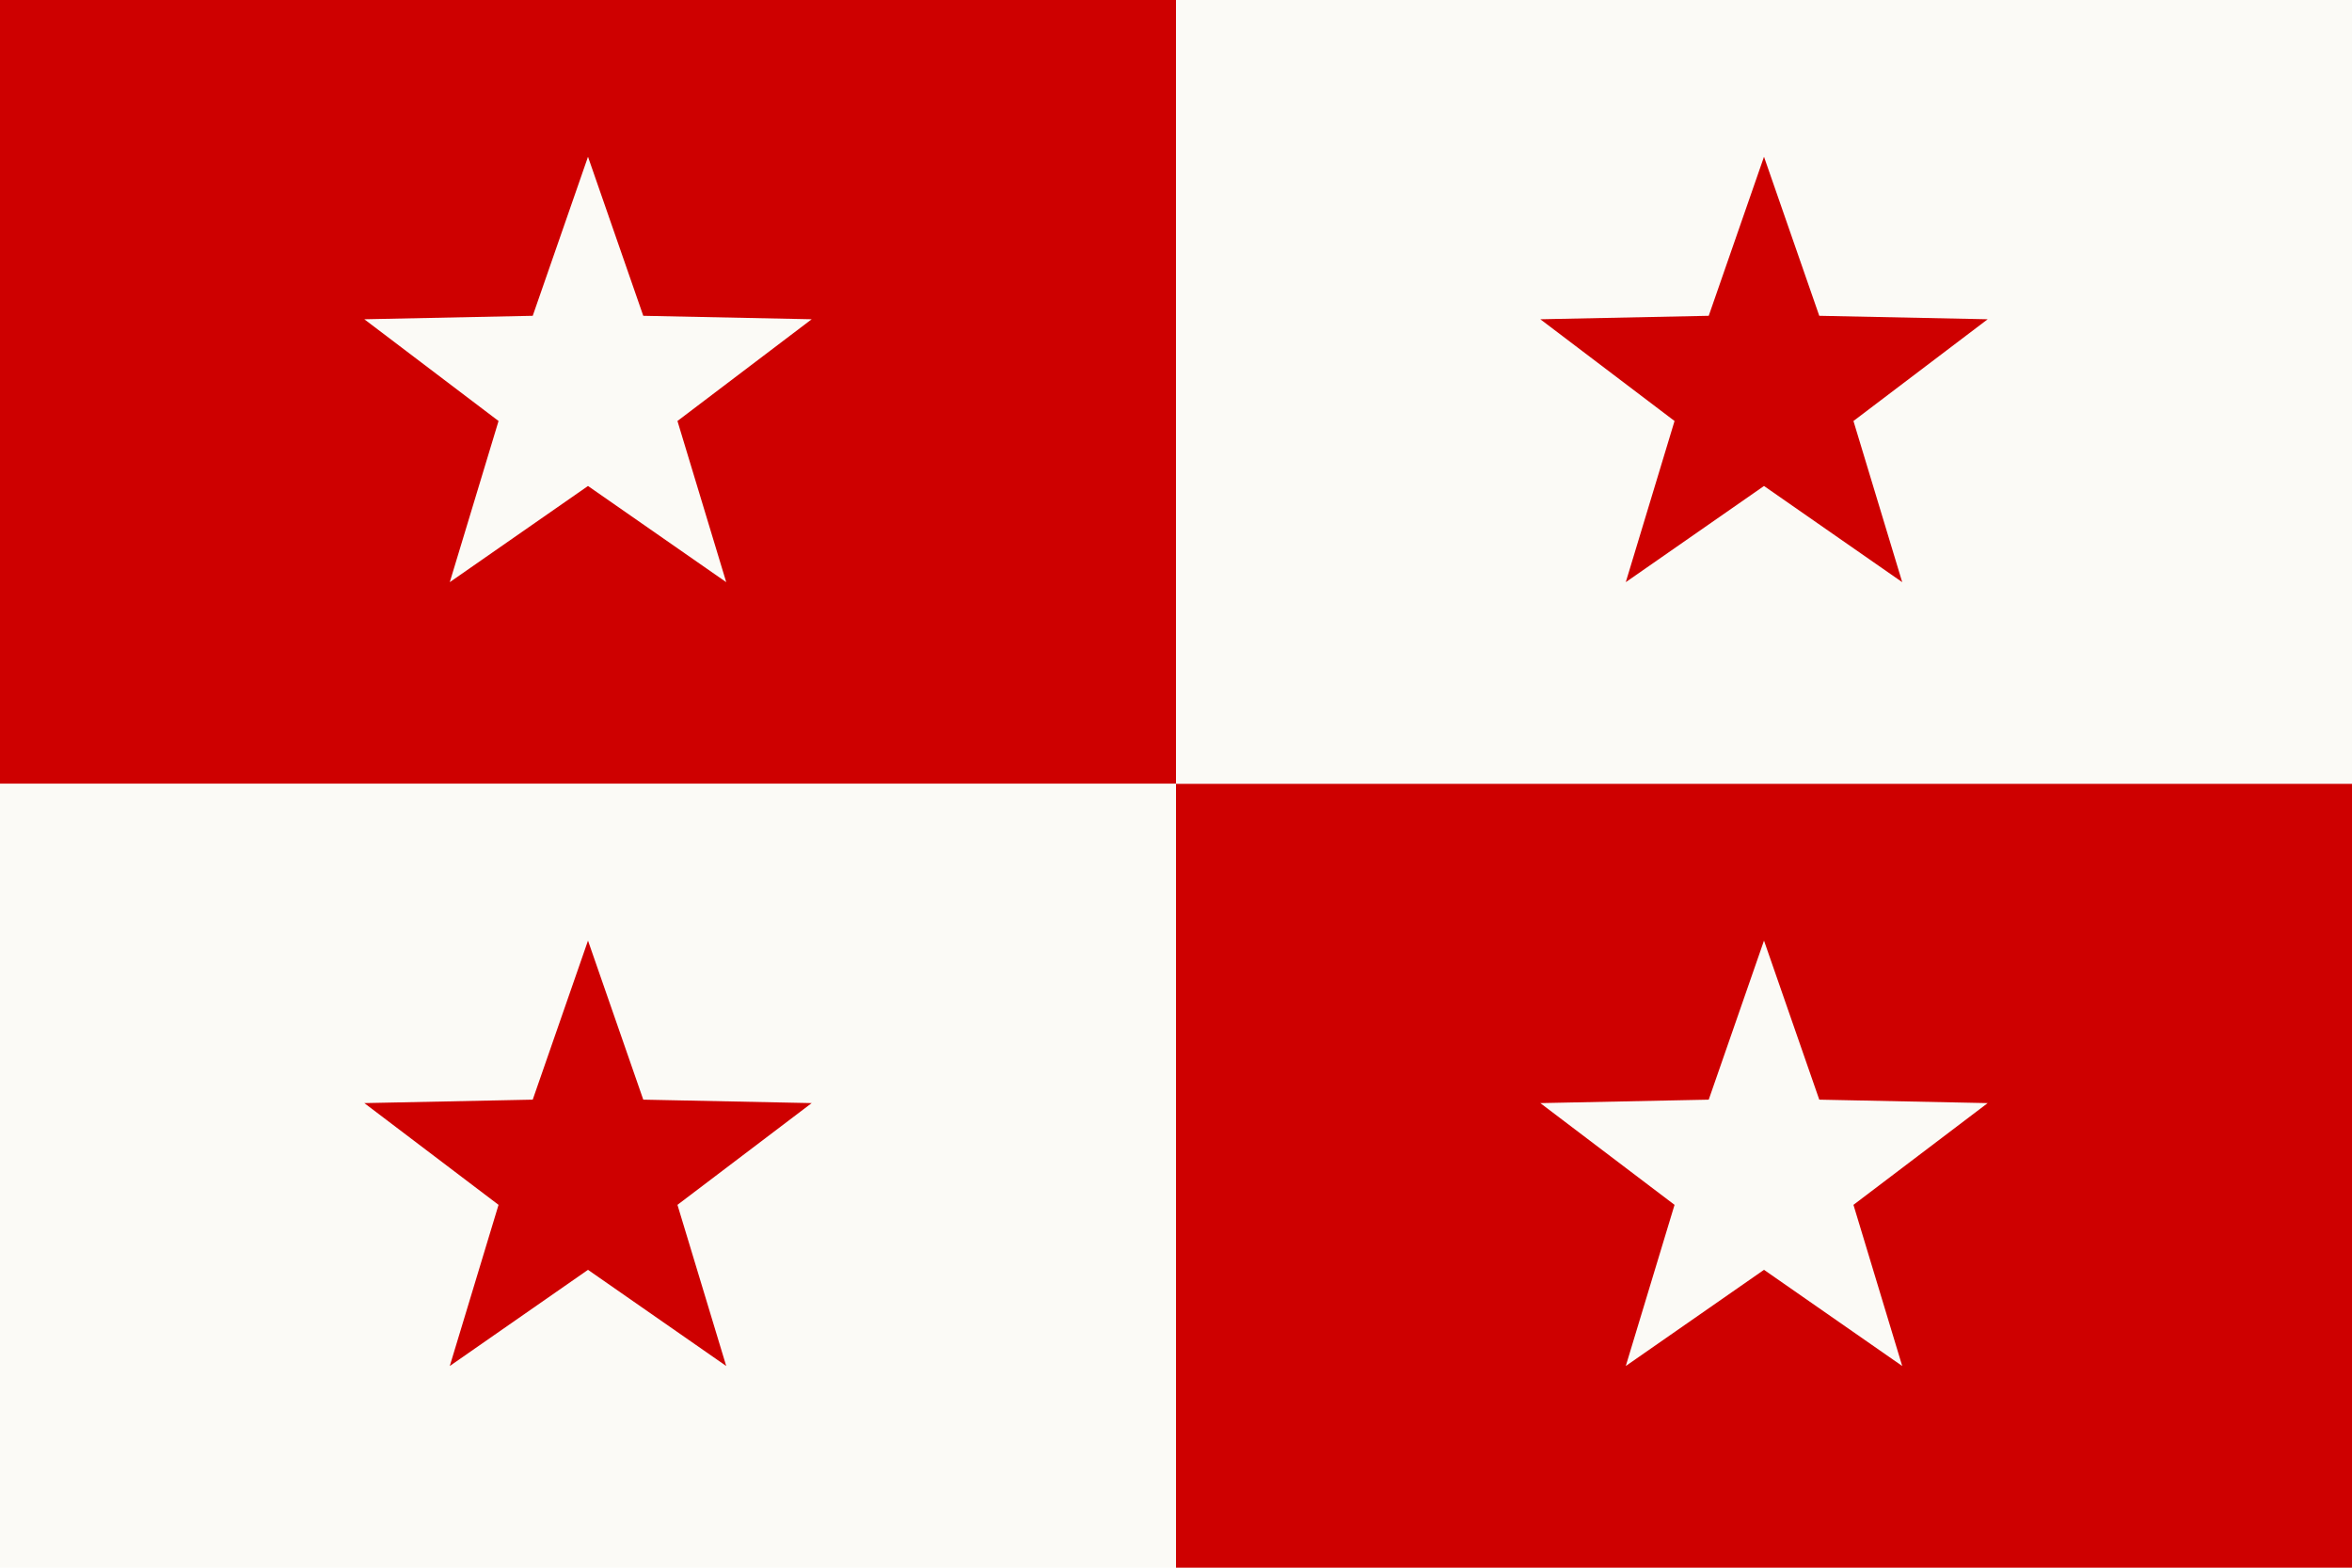
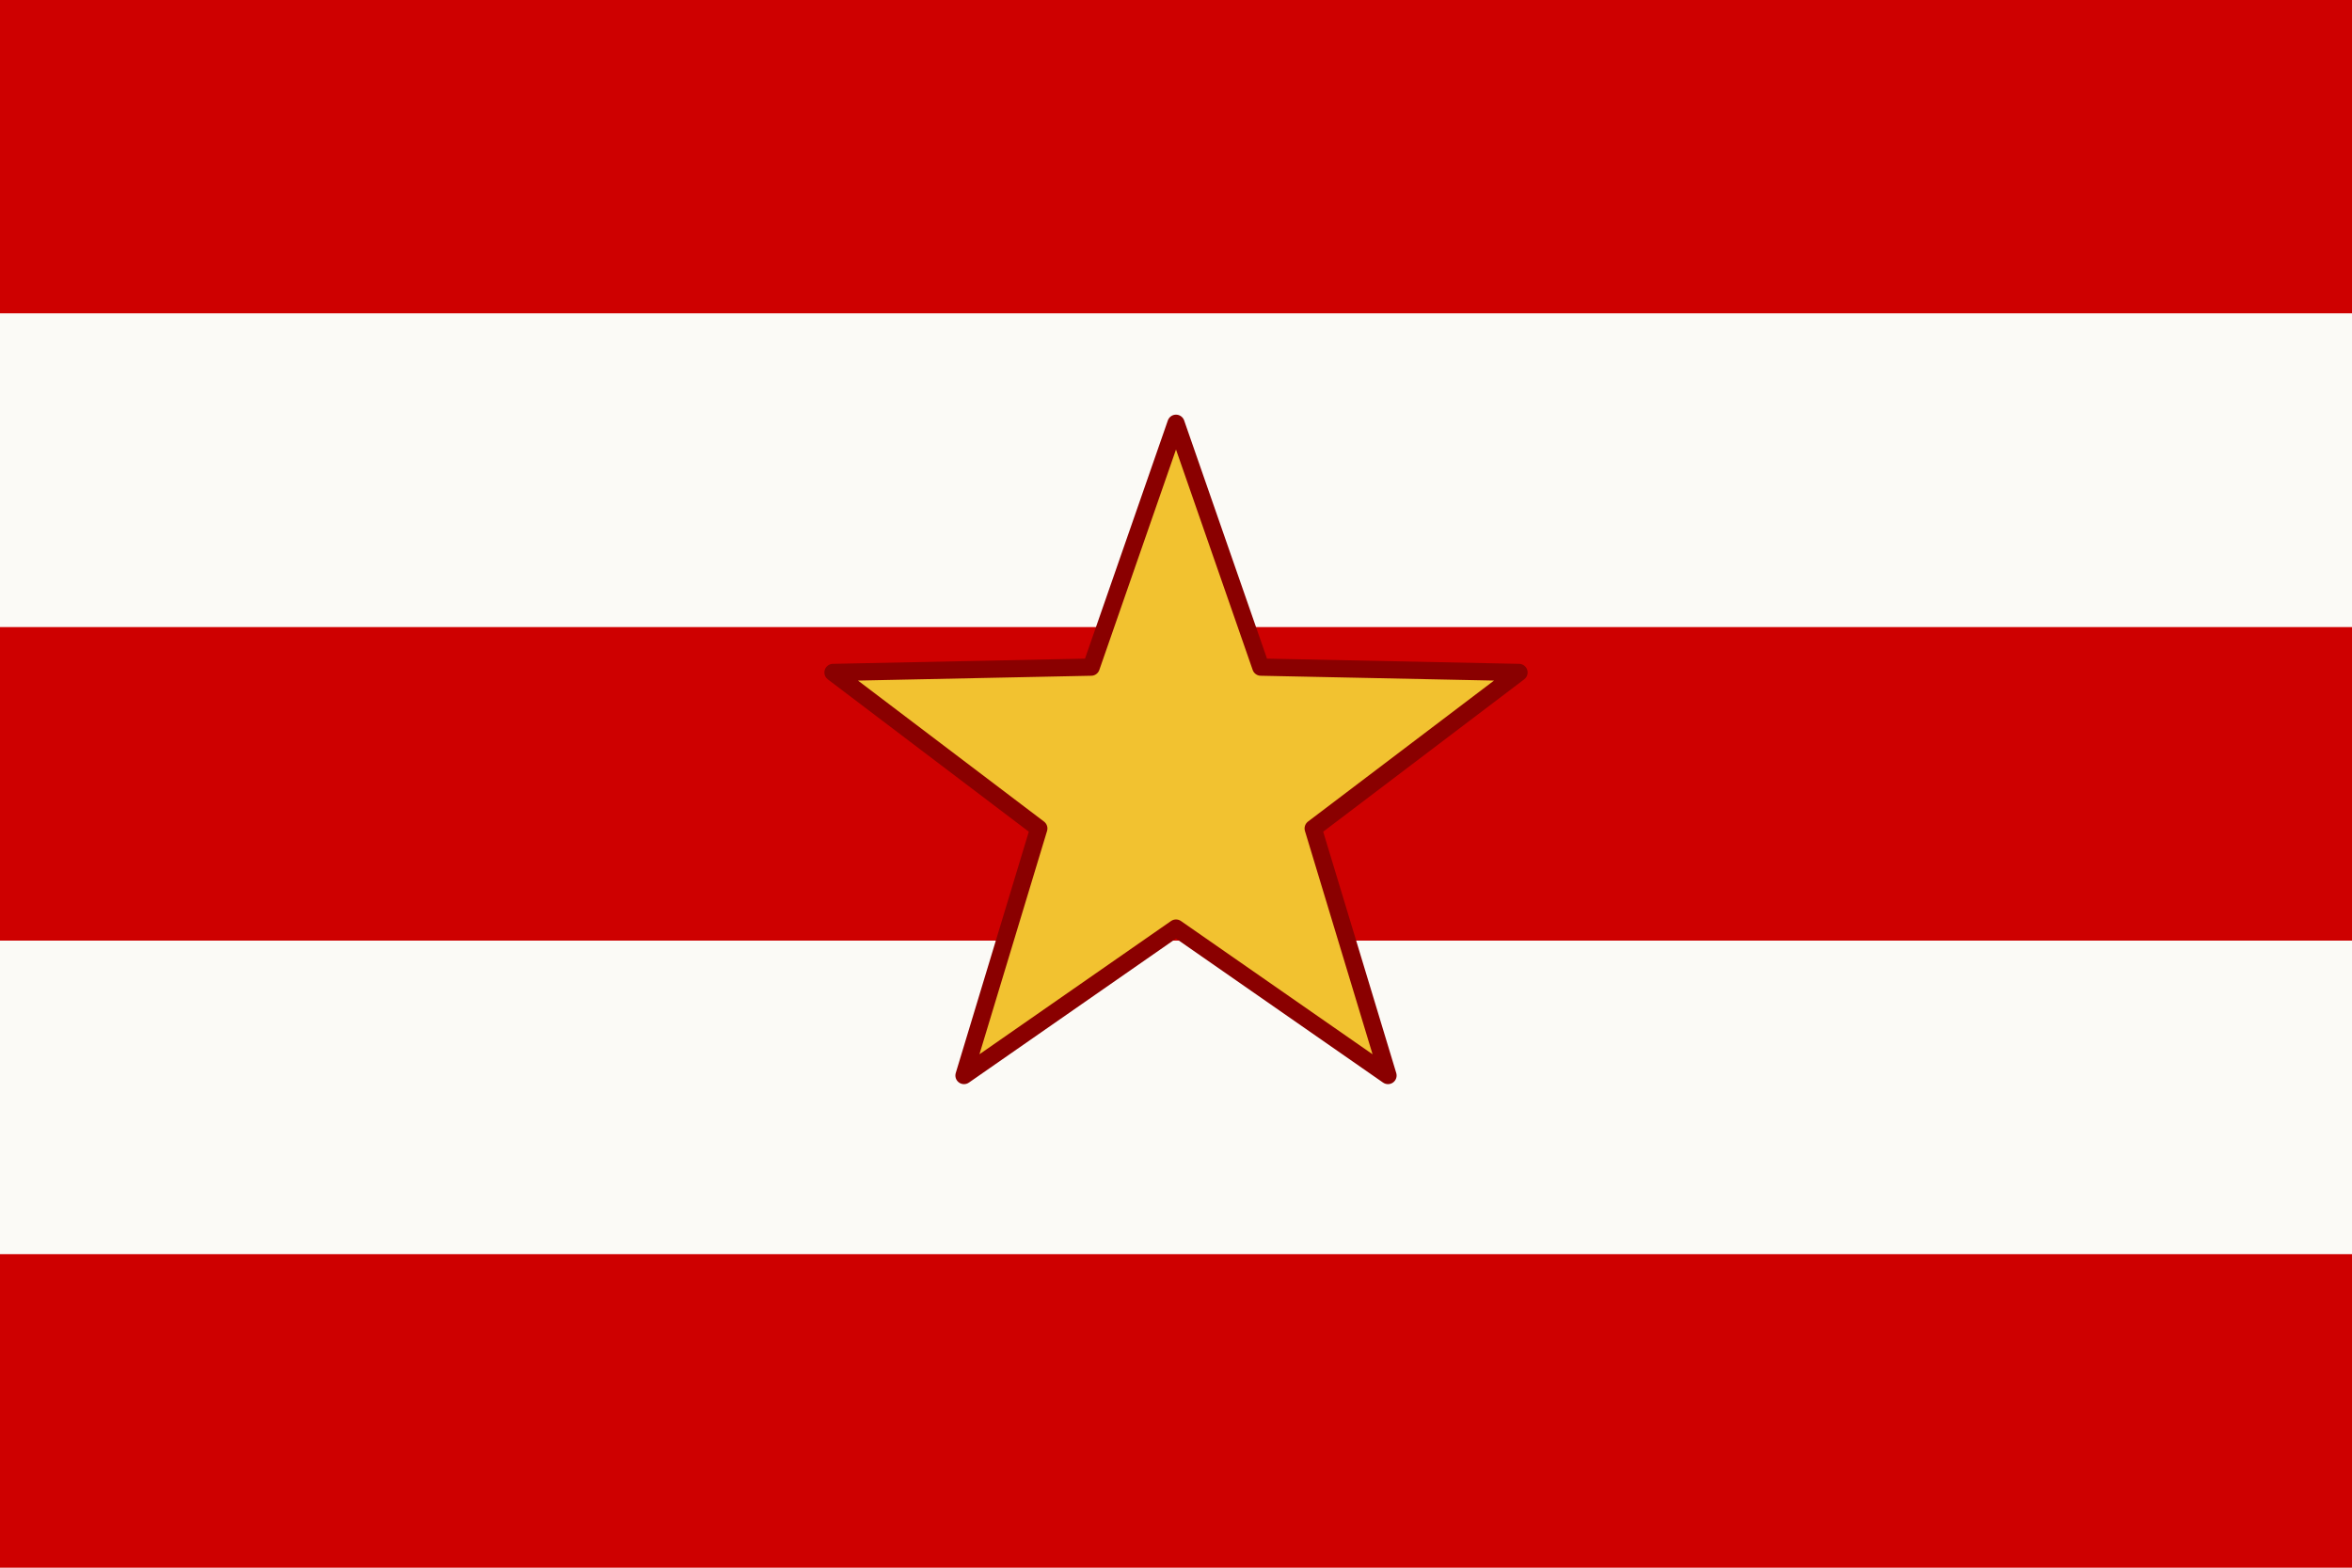
<svg xmlns="http://www.w3.org/2000/svg" viewBox="0 0 300 200" width="1536" height="1024">
-   <rect width="150" height="100" fill="#ce0000" />
-   <rect x="150" width="150" height="100" fill="#fbfaf6" />
-   <rect y="100" width="150" height="100" fill="#fbfaf6" />
-   <rect x="150" y="100" width="150" height="100" fill="#ce0000" />
-   <polygon points="75.00,20.00 82.05,40.29 103.53,40.73 86.41,53.71 92.63,74.27 75.00,62.00 57.37,74.27 63.59,53.71 46.47,40.73 67.95,40.29" fill="#fbfaf6" />
-   <polygon points="225.00,120.00 232.05,140.29 253.53,140.73 236.41,153.71 242.63,174.27 225.00,162.00 207.37,174.27 213.59,153.71 196.47,140.73 217.95,140.29" fill="#fbfaf6" />
-   <polygon points="225.00,20.00 232.05,40.29 253.53,40.73 236.41,53.71 242.63,74.27 225.00,62.00 207.37,74.27 213.59,53.71 196.47,40.73 217.95,40.29" fill="#ce0000" />
-   <polygon points="75.00,120.00 82.05,140.29 103.53,140.73 86.41,153.71 92.63,174.27 75.00,162.00 57.37,174.27 63.59,153.71 46.47,140.73 67.95,140.29" fill="#ce0000" />
+   <rect y="0" width="300" height="40" fill="#ce0000" />
+   <rect y="40" width="300" height="40" fill="#fbfaf6" />
+   <rect y="80" width="300" height="40" fill="#ce0000" />
+   <rect y="120" width="300" height="40" fill="#fbfaf6" />
+   <rect y="160" width="300" height="40" fill="#ce0000" />
+   <polygon points="150.00,54.00 160.82,85.11 193.75,85.79 167.50,105.69 177.04,137.21 150.00,118.40 122.96,137.21 132.50,105.69 106.25,85.79 139.18,85.11" fill="#f2c230" stroke="#8a0000" stroke-width="2.2" stroke-linejoin="round" />
</svg>
